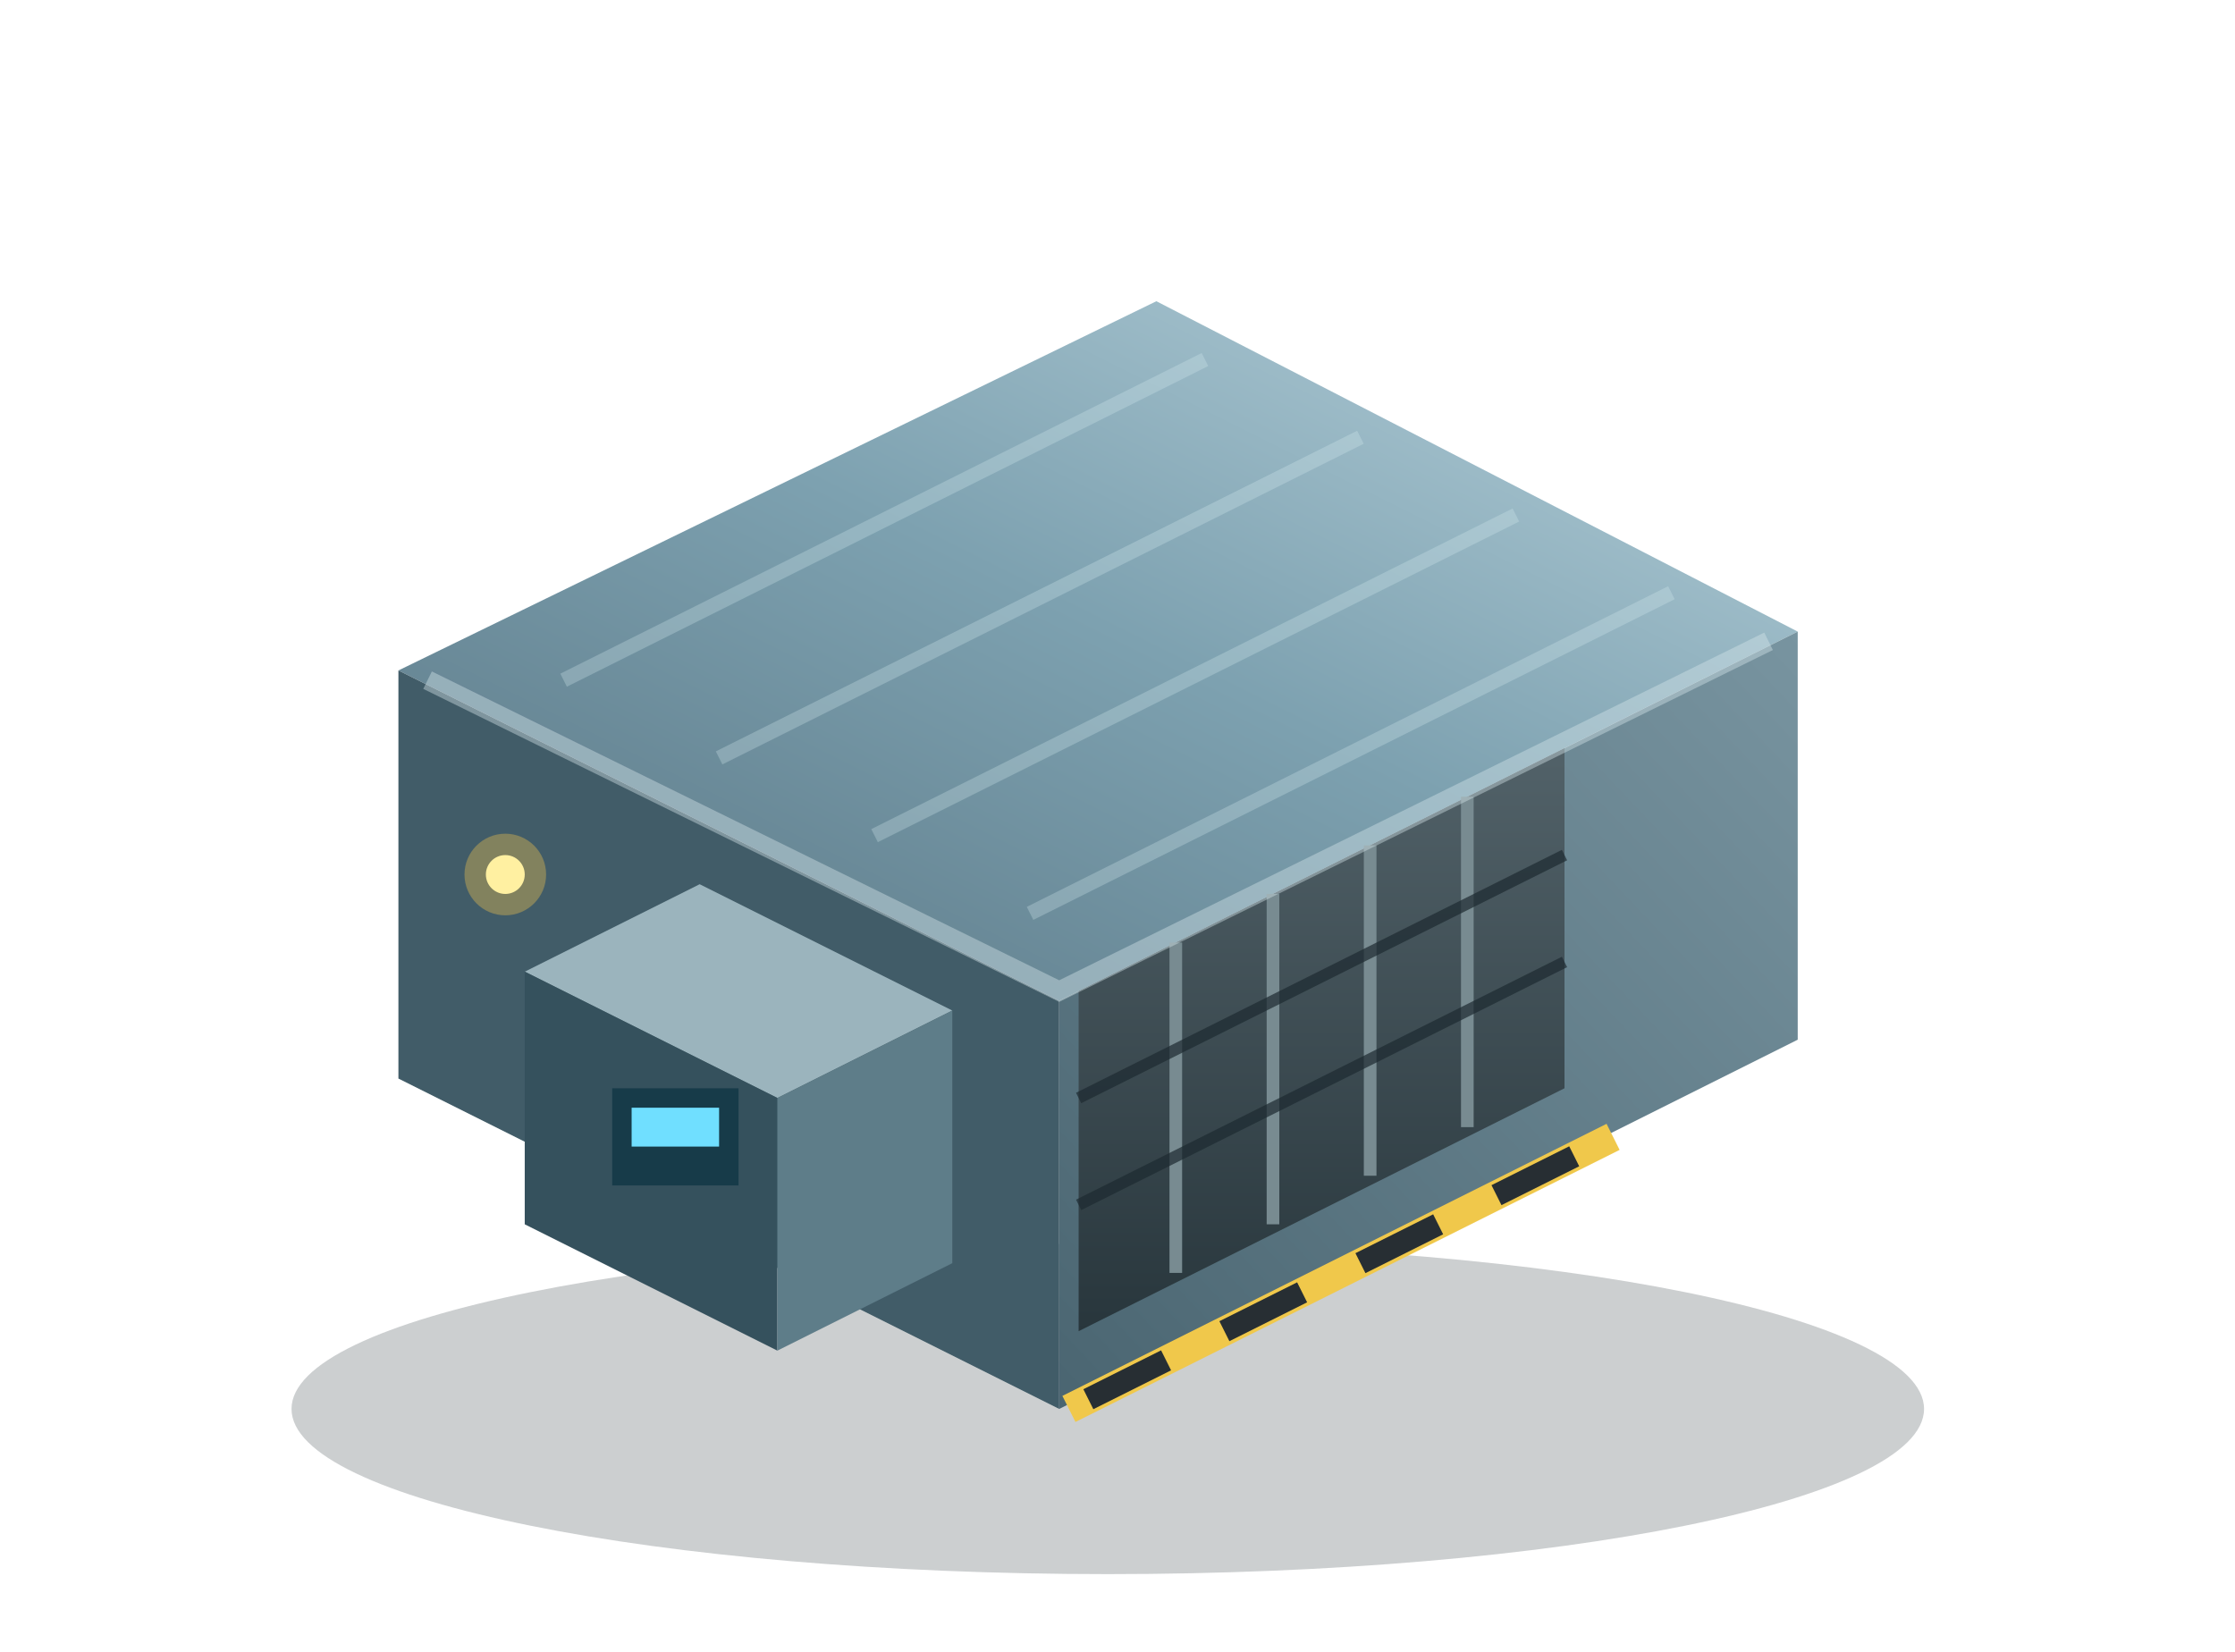
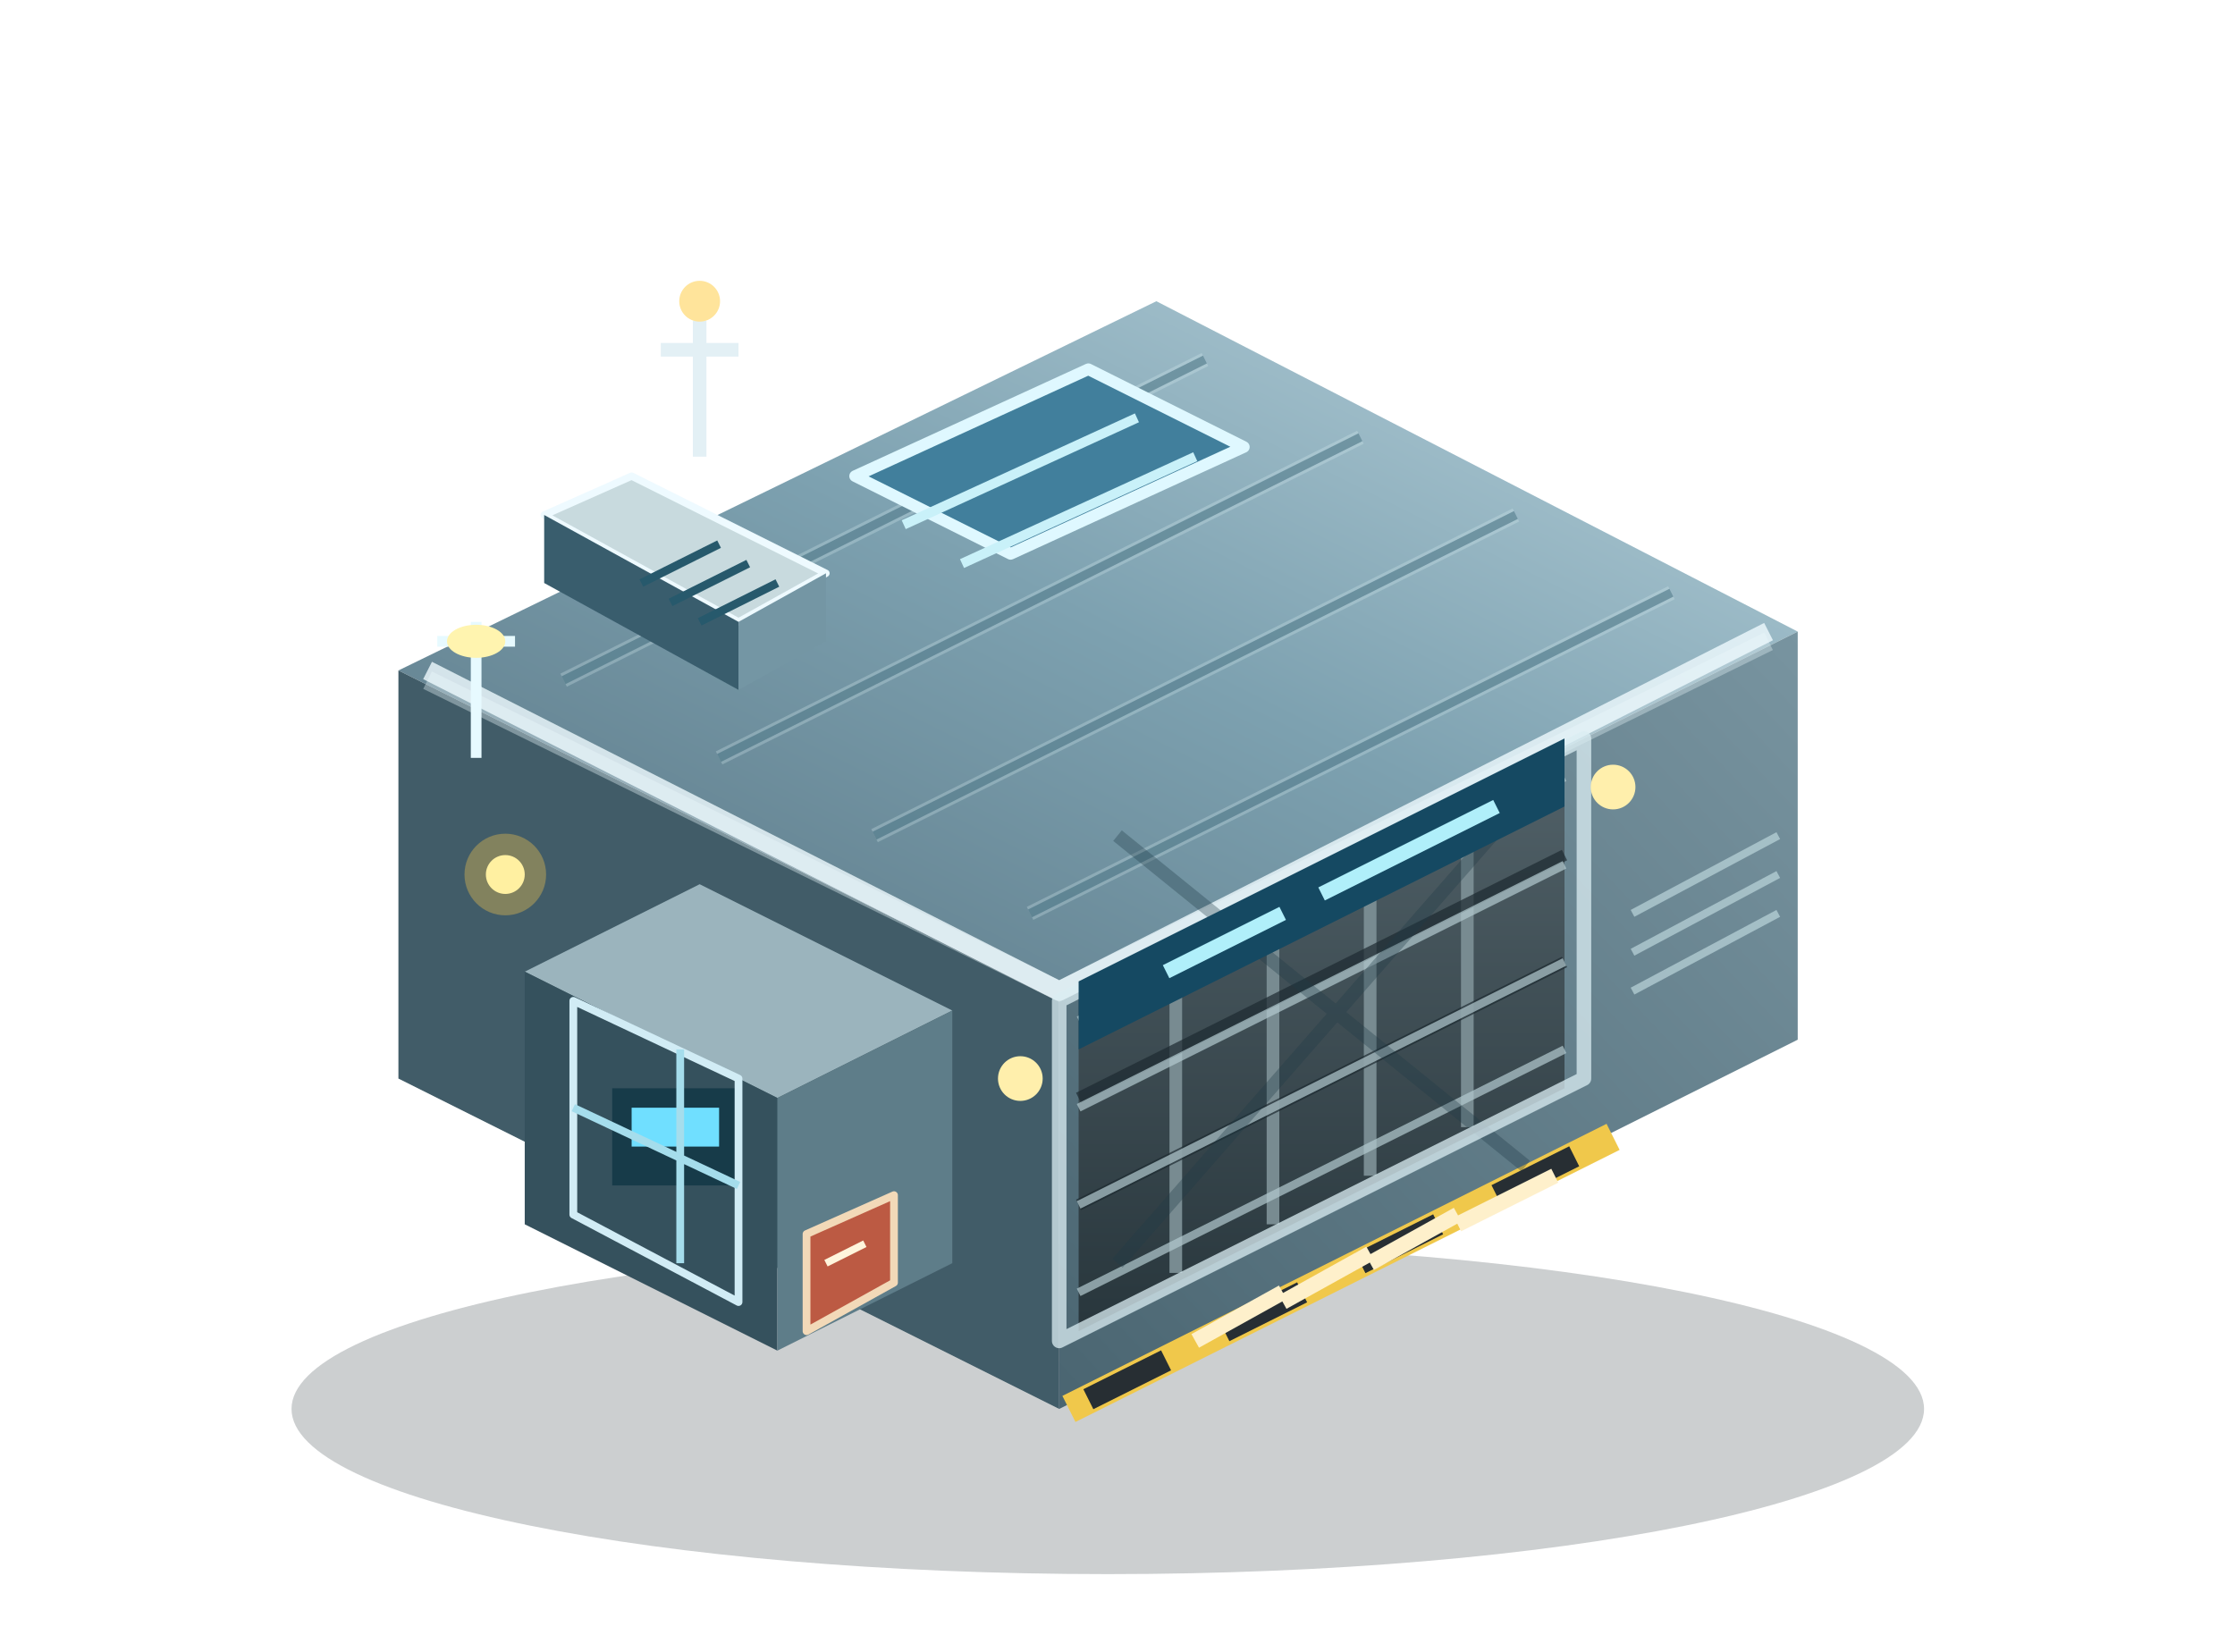
<svg xmlns="http://www.w3.org/2000/svg" width="230" height="170" viewBox="0 0 230 170">
  <defs>
    <linearGradient id="roof" x1="1" y1="0" x2="0" y2="1">
      <stop offset="0" stop-color="#b8d2dc" />
      <stop offset=".48" stop-color="#7da1b0" />
      <stop offset="1" stop-color="#587482" />
    </linearGradient>
    <linearGradient id="wallR" x1="1" y1="0" x2="0" y2="1">
      <stop offset="0" stop-color="#7894a0" />
      <stop offset="1" stop-color="#4a6571" />
    </linearGradient>
    <linearGradient id="door" x1="0" y1="0" x2="0" y2="1">
      <stop offset="0" stop-color="#526269" />
      <stop offset="1" stop-color="#28363c" />
    </linearGradient>
  </defs>
  <ellipse cx="114" cy="145" rx="84" ry="17" fill="#17242a" opacity=".22" />
  <polygon points="185,65 119,31 41,69 109,103" fill="url(#roof)" />
  <polygon points="109,103 41,69 41,111 109,145" fill="#415c68" />
  <polygon points="185,65 109,103 109,145 185,107" fill="url(#wallR)" />
  <polygon points="161,77 111,102 111,137 161,112" fill="url(#door)" />
  <path d="M151 82v34M141 87v34M131 92v34M121 97v34" stroke="#788b91" stroke-width="1.3" />
  <path d="M161 88l-50 25M161 99l-50 25" stroke="#1d2a30" stroke-width="1.2" opacity=".7" />
  <path d="M172 61l-66 33M156 53l-66 33M140 45l-66 33M124 37l-66 33" stroke="#d9ebef" stroke-opacity=".28" stroke-width="1.5" />
  <path d="M182 66l-73 36-65-32" fill="none" stroke="#d4e5e9" stroke-width="2" opacity=".42" />
  <polygon points="98,104 72,91 54,100 80,113" fill="#9bb4bd" />
  <polygon points="80,113 54,100 54,126 80,139" fill="#35515d" />
  <polygon points="98,104 80,113 80,139 98,130" fill="#5e7d89" />
  <rect x="63" y="112" width="13" height="10" fill="#173b49" />
  <rect x="65" y="114" width="9" height="4" fill="#70dfff" />
  <path d="M166 117l-56 28" stroke="#f0c84b" stroke-width="3" />
  <path d="M162 119l-8 4M148 126l-8 4M134 133l-8 4M120 140l-8 4" stroke="#272e33" stroke-width="2.3" />
  <circle cx="52" cy="90" r="4.2" fill="#ffca48" opacity=".34" />
  <circle cx="52" cy="90" r="2" fill="#fff0a1" />
+   <g id="hangar-detail-v4" transform="translate(230 0) scale(-1 1)" stroke-linejoin="round">
+     <path d="M48 65l73 37 65-33" fill="none" stroke="#f0fbff" stroke-width="2" opacity=".79" />
+     <path d="M58 61l66 33M74 53l66 33M90 45l66 33M106 37l66 33" fill="none" stroke="#305e70" stroke-width=".9" opacity=".48" />
+     <polygon points="102,46 126,57 142,49 118,38" fill="#417f9c" stroke="#dff8ff" stroke-width="1.2" />
+     <path d="M107 47l24 11m-18-15l24 11" stroke="#c9f1f9" stroke-width="1" />
+     <polygon points="145,59 165,49 174,53 154,64" fill="#c8dade" stroke="#eefaff" stroke-width=".75" />
+     <polygon points="154,64 174,53 174,60 154,71" fill="#395d6d" />
+     <polygon points="145,59 154,64 154,71 145,66" fill="#7496a4" />
+     <path d="M150 60l8 4m-5-6l8 4m-5-6l8 4" stroke="#27596c" stroke-width=".85" />
+     <path d="M158 47V33m-4 3h8" fill="none" stroke="#e3f0f5" stroke-width="1.4" />
+     <circle cx="158" cy="31" r="2.1" fill="#ffe49b" />
+     <path d="M69 80l50 25m-50-16l50 25m-50-15l50 25m-50-16l50 25" stroke="#b3cbd0" stroke-width=".85" opacity=".7" />
+     <path d="M73 82l42 48m0-44l-42 34" stroke="#1e3945" stroke-width="1.4" opacity=".33" />
+     <path d="M67 76l54 27v35l-54-27z" stroke="#dbeef3" stroke-width="1.5" fill="none" opacity=".75" />
+     <path d="M69 76l50 25v7L69 83z" fill="#154962" />
+     <path d="M76 83l18 9m4 2l12 6" stroke="#b0effa" stroke-width="1.5" />
+     <circle cx="64" cy="81" r="2.3" fill="#ffefac" />
+     <circle cx="125" cy="111" r="2.3" fill="#ffefac" />
+     <path d="M154 111l17-8v22l-17 9z" fill="none" stroke="#d1ecf5" stroke-width=".8" />
+     <path d="M160 108v22m-6-8l17-8" stroke="#a5ddec" stroke-width=".8" />
+     <path d="M70 121l10 5m0-1l9 5m0-1l9 5m0-1l9 5" stroke="#fef0cb" stroke-width="1.6" />
+     <path d="M138 123l9 4v10l-9-5z" fill="#bc5a43" stroke="#f2d9b8" stroke-width=".8" />
+     <path d="M141 128l4 2" stroke="#fff5dc" stroke-width=".75" />
+     <path d="M181 78V64m-4 2h8" stroke="#e7faff" stroke-width="1.1" />
+     <ellipse cx="181" cy="66" rx="3" ry="1.7" fill="#fff4af" />
+     <path d="M47 86l15 8m-15-4l15 8m-15-4l15 8" stroke="#c1dbe0" opacity=".65" stroke-width=".8" />
+   </g>
</svg>
